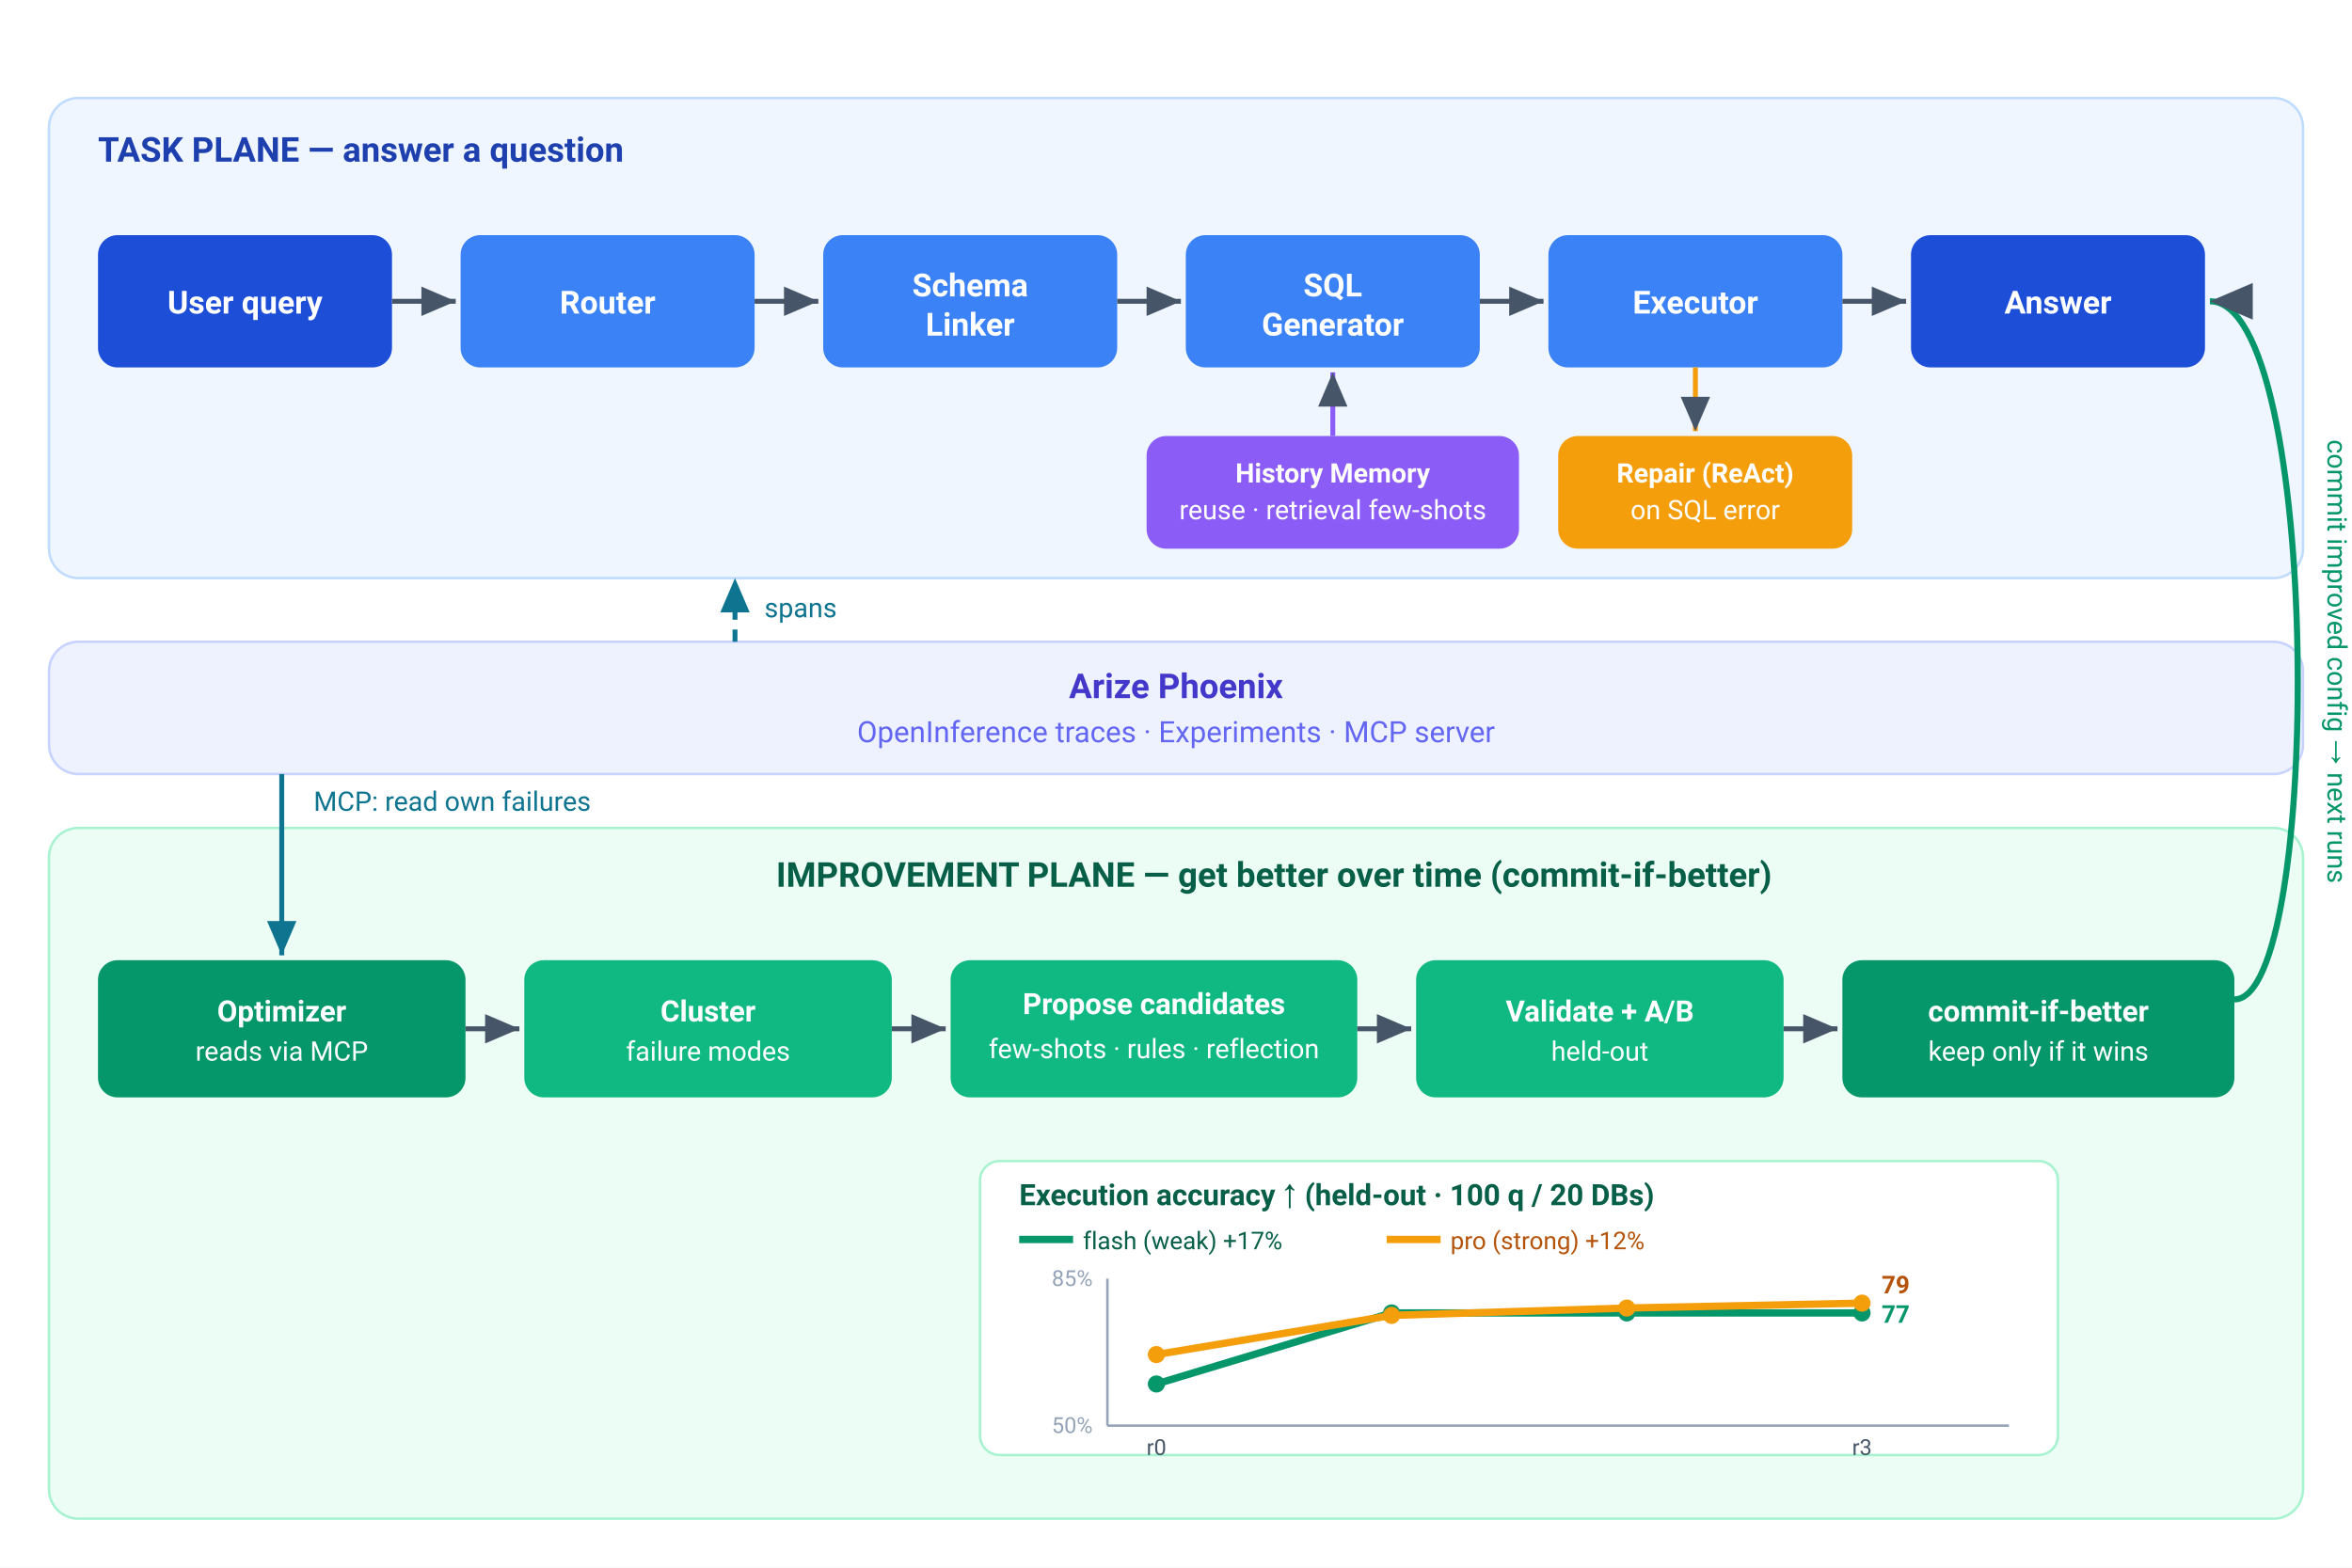
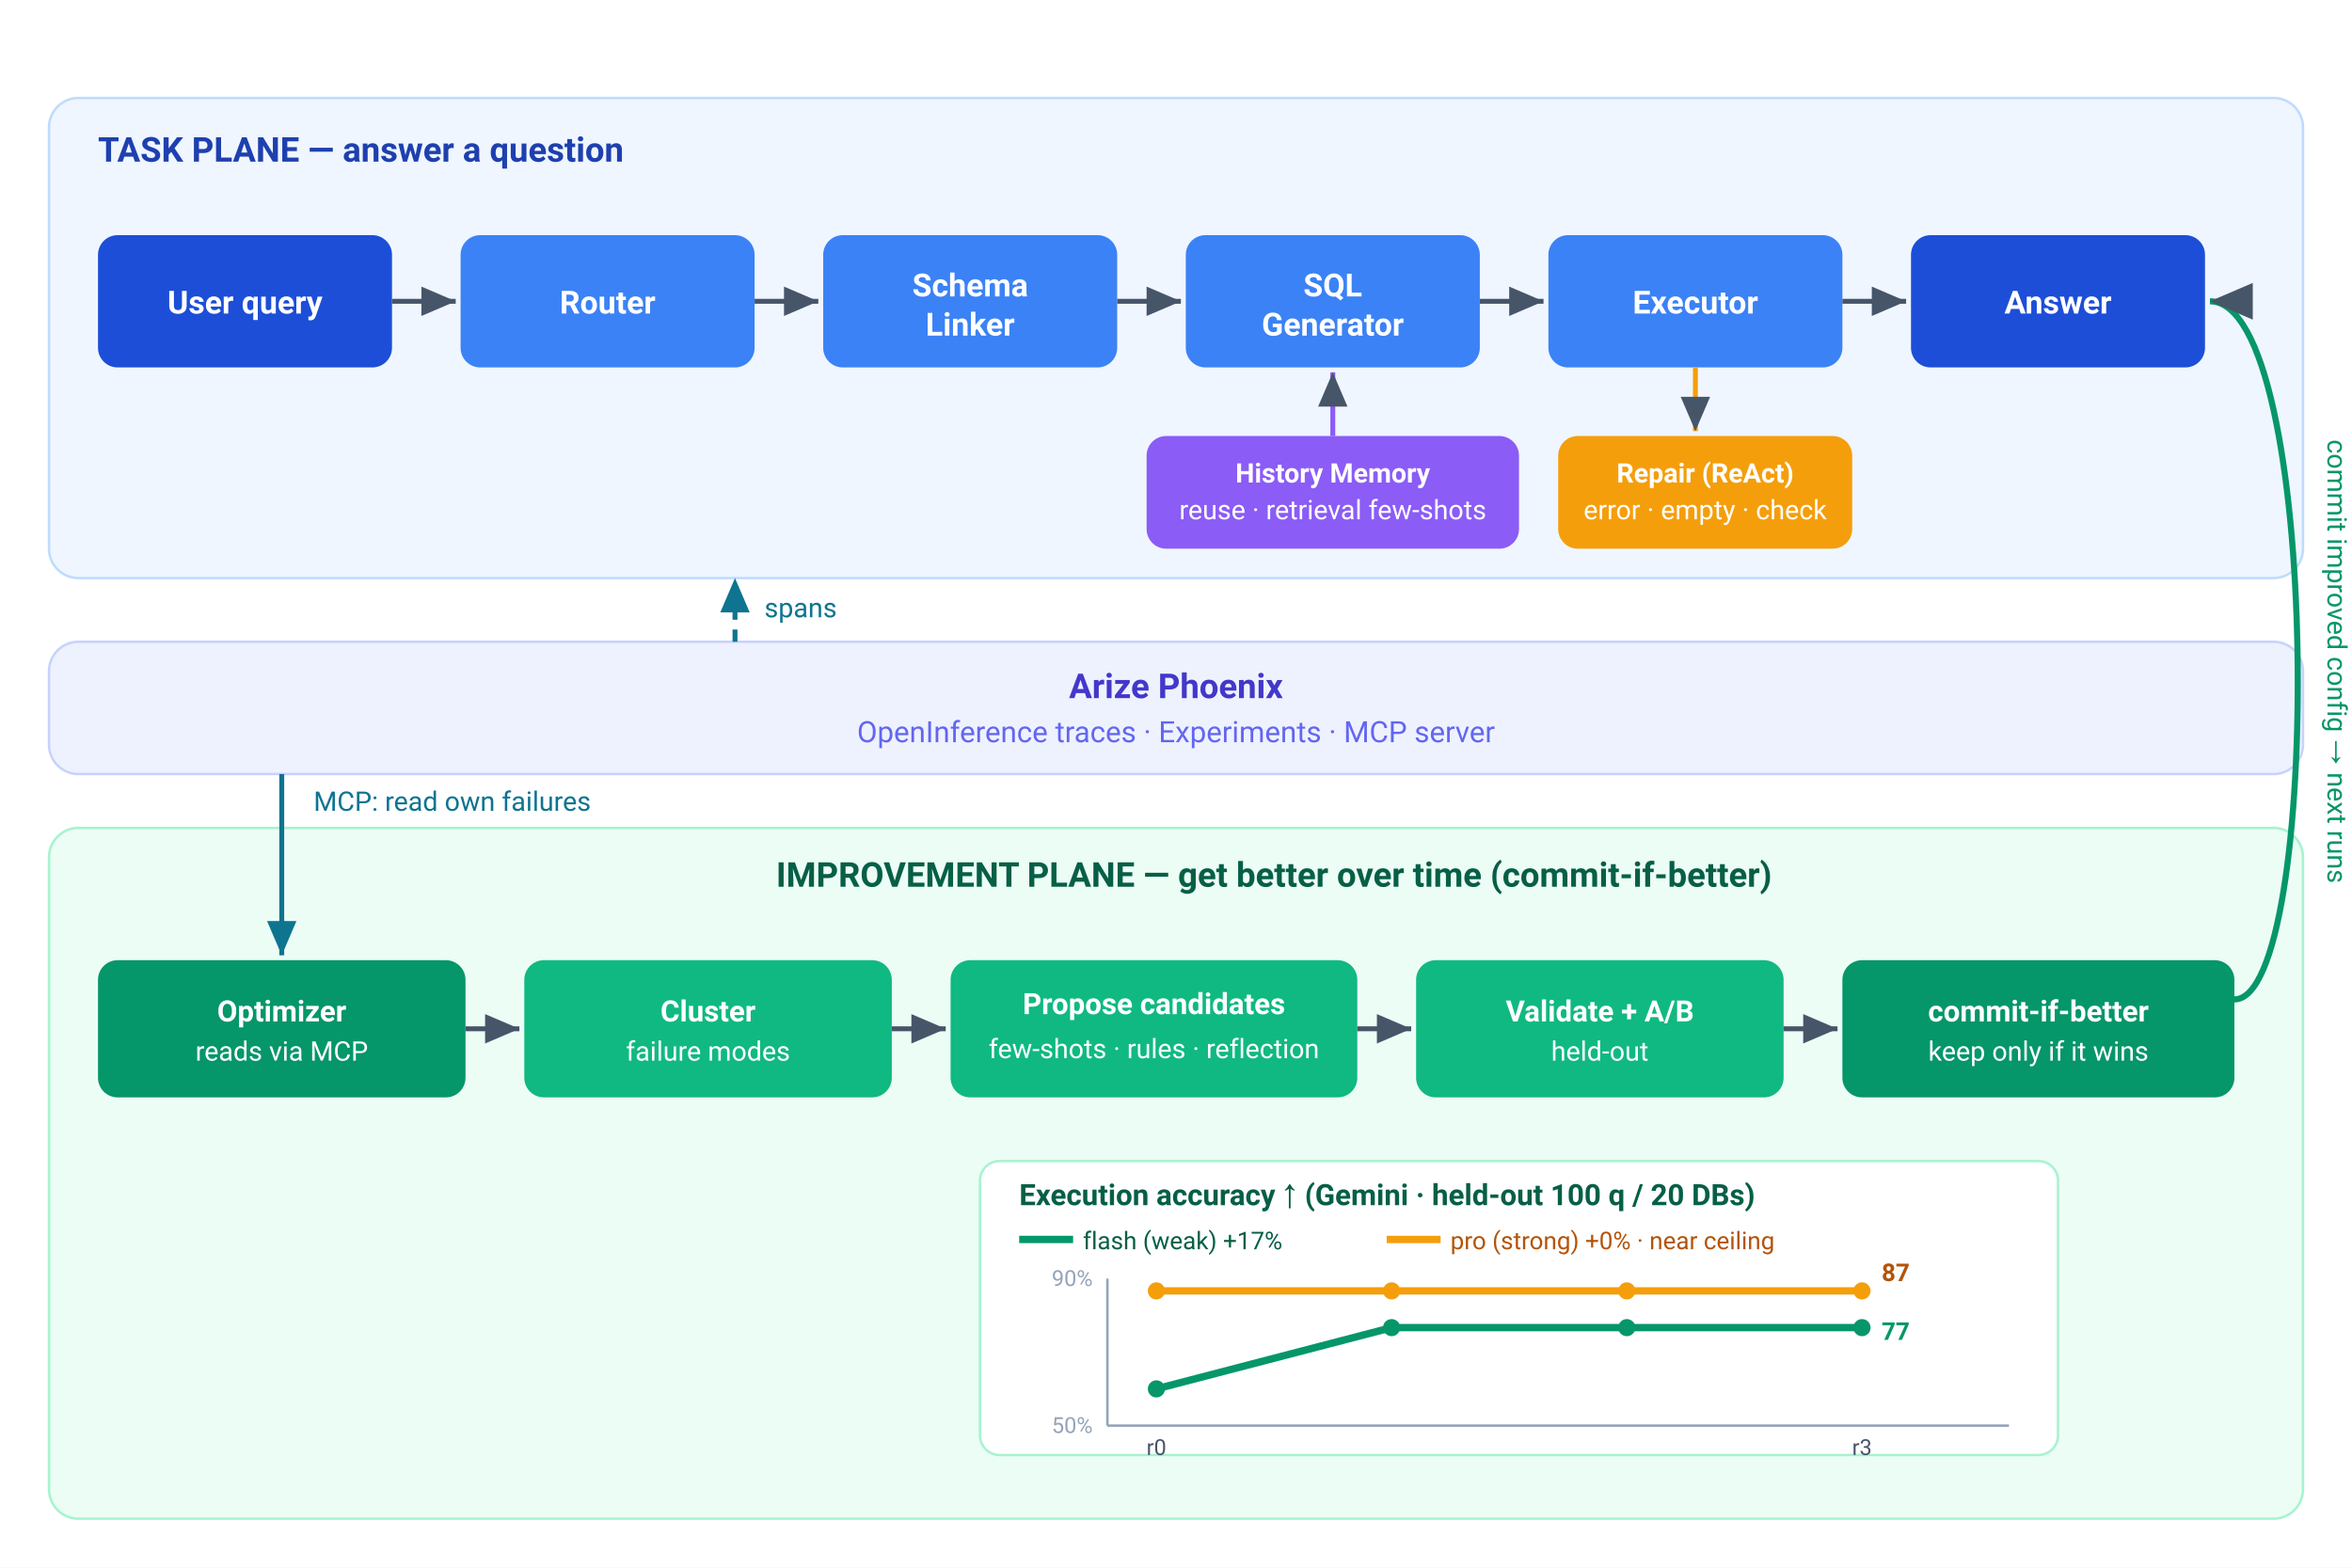
<svg xmlns="http://www.w3.org/2000/svg" width="960" height="640" viewBox="0 0 960 640" font-family="-apple-system, Segoe UI, Roboto, Helvetica, Arial, sans-serif">
  <defs>
    <marker id="arr" markerWidth="9" markerHeight="9" refX="7" refY="3" orient="auto">
      <path d="M0,0 L7,3 L0,6 Z" fill="#475569" />
    </marker>
    <marker id="arrL" markerWidth="9" markerHeight="9" refX="7" refY="3" orient="auto">
      <path d="M0,0 L7,3 L0,6 Z" fill="#0e7490" />
    </marker>
  </defs>
  <rect x="0" y="0" width="960" height="640" fill="#ffffff" />
  <rect x="20" y="40" width="920" height="196" rx="12" fill="#eff6ff" stroke="#bfdbfe" />
  <text x="40" y="66" font-size="14" font-weight="700" fill="#1e40af">TASK PLANE — answer a question</text>
  <g font-size="13" font-weight="600" fill="#ffffff" text-anchor="middle">
    <rect x="40" y="96" width="120" height="54" rx="8" fill="#1d4ed8" />
    <text x="100" y="128">User query</text>
    <rect x="188" y="96" width="120" height="54" rx="8" fill="#3b82f6" />
    <text x="248" y="128">Router</text>
    <rect x="336" y="96" width="120" height="54" rx="8" fill="#3b82f6" />
    <text x="396" y="121">Schema</text>
    <text x="396" y="137">Linker</text>
    <rect x="484" y="96" width="120" height="54" rx="8" fill="#3b82f6" />
    <text x="544" y="121">SQL</text>
    <text x="544" y="137">Generator</text>
    <rect x="632" y="96" width="120" height="54" rx="8" fill="#3b82f6" />
    <text x="692" y="128">Executor</text>
    <rect x="780" y="96" width="120" height="54" rx="8" fill="#1d4ed8" />
    <text x="840" y="128">Answer</text>
  </g>
  <g stroke="#475569" stroke-width="2" marker-end="url(#arr)" fill="none">
    <path d="M160,123 L186,123" />
    <path d="M308,123 L334,123" />
    <path d="M456,123 L482,123" />
    <path d="M604,123 L630,123" />
    <path d="M752,123 L778,123" />
  </g>
  <g font-size="11" fill="#ffffff" text-anchor="middle">
    <rect x="468" y="178" width="152" height="46" rx="8" fill="#8b5cf6" />
    <text x="544" y="197" font-weight="600">History Memory</text>
    <text x="544" y="212">reuse · retrieval few-shots</text>
    <rect x="636" y="178" width="120" height="46" rx="8" fill="#f59e0b" />
    <text x="696" y="197" font-weight="600">Repair (ReAct)</text>
-     <text x="696" y="212">on SQL error</text>
+     <text x="696" y="212">error · empty · check</text>
  </g>
  <g stroke="#8b5cf6" stroke-width="2" marker-end="url(#arr)" fill="none">
    <path d="M544,178 L544,152" />
  </g>
  <g stroke="#f59e0b" stroke-width="2" marker-end="url(#arr)" fill="none">
    <path d="M692,150 L692,176" />
  </g>
  <rect x="20" y="262" width="920" height="54" rx="12" fill="#eef2ff" stroke="#c7d2fe" />
  <text x="480" y="285" text-anchor="middle" font-size="14" font-weight="700" fill="#4338ca">Arize Phoenix</text>
  <text x="480" y="303" text-anchor="middle" font-size="12" fill="#6366f1">OpenInference traces  ·  Experiments  ·  MCP server</text>
  <g stroke="#0e7490" stroke-width="2" stroke-dasharray="5 4" marker-end="url(#arrL)" fill="none">
    <path d="M300,262 L300,236" />
  </g>
  <text x="312" y="252" font-size="11" fill="#0e7490">spans</text>
  <rect x="20" y="338" width="920" height="282" rx="12" fill="#ecfdf5" stroke="#a7f3d0" />
  <text x="520" y="362" text-anchor="middle" font-size="14" font-weight="700" fill="#065f46">IMPROVEMENT PLANE — get better over time (commit-if-better)</text>
  <g font-size="12" font-weight="600" fill="#ffffff" text-anchor="middle">
    <rect x="40" y="392" width="150" height="56" rx="8" fill="#059669" />
    <text x="115" y="417">Optimizer</text>
    <text x="115" y="433" font-size="11" font-weight="400">reads via MCP</text>
    <rect x="214" y="392" width="150" height="56" rx="8" fill="#10b981" />
    <text x="289" y="417">Cluster</text>
    <text x="289" y="433" font-size="11" font-weight="400">failure modes</text>
    <rect x="388" y="392" width="166" height="56" rx="8" fill="#10b981" />
    <text x="471" y="414">Propose candidates</text>
    <text x="471" y="432" font-size="11" font-weight="400">few-shots · rules · reflection</text>
    <rect x="578" y="392" width="150" height="56" rx="8" fill="#10b981" />
    <text x="653" y="417">Validate + A/B</text>
    <text x="653" y="433" font-size="11" font-weight="400">held-out</text>
    <rect x="752" y="392" width="160" height="56" rx="8" fill="#059669" />
    <text x="832" y="417">commit-if-better</text>
    <text x="832" y="433" font-size="11" font-weight="400">keep only if it wins</text>
  </g>
  <g stroke="#475569" stroke-width="2" marker-end="url(#arr)" fill="none">
    <path d="M190,420 L212,420" />
    <path d="M364,420 L386,420" />
    <path d="M554,420 L576,420" />
    <path d="M728,420 L750,420" />
  </g>
  <g stroke="#0e7490" stroke-width="2" marker-end="url(#arrL)" fill="none">
    <path d="M115,316 L115,390" />
  </g>
  <text x="128" y="331" font-size="11" fill="#0e7490">MCP: read own failures</text>
  <g>
    <rect x="400" y="474" width="440" height="120" rx="8" fill="#ffffff" stroke="#a7f3d0" />
-     <text x="416" y="492" font-size="12" font-weight="700" fill="#065f46">Execution accuracy ↑ (held-out · 100 q / 20 DBs)</text>
+     <text x="416" y="492" font-size="12" font-weight="700" fill="#065f46">Execution accuracy ↑ (Gemini · held-out 100 q / 20 DBs)</text>
    <line x1="416" y1="506" x2="438" y2="506" stroke="#059669" stroke-width="3" />
    <text x="442" y="510" font-size="10" fill="#065f46">flash (weak) +17%</text>
    <line x1="566" y1="506" x2="588" y2="506" stroke="#f59e0b" stroke-width="3" />
-     <text x="592" y="510" font-size="10" fill="#b45309">pro (strong) +12%</text>
+     <text x="592" y="510" font-size="10" fill="#b45309">pro (strong) +0% · near ceiling</text>
    <line x1="452" y1="522" x2="452" y2="582" stroke="#94a3b8" />
    <line x1="452" y1="582" x2="820" y2="582" stroke="#94a3b8" />
-     <text x="446" y="525" font-size="9" fill="#94a3b8" text-anchor="end">85%</text>
+     <text x="446" y="525" font-size="9" fill="#94a3b8" text-anchor="end">90%</text>
    <text x="446" y="585" font-size="9" fill="#94a3b8" text-anchor="end">50%</text>
-     <polyline points="472,565 568,536 664,536 760,536" fill="none" stroke="#059669" stroke-width="3" />
+     <polyline points="472,567 568,542 664,542 760,542" fill="none" stroke="#059669" stroke-width="3" />
    <g fill="#059669">
-       <circle cx="472" cy="565" r="3.5" />
-       <circle cx="568" cy="536" r="3.5" />
-       <circle cx="664" cy="536" r="3.5" />
-       <circle cx="760" cy="536" r="3.5" />
+       <circle cx="472" cy="567" r="3.5" />
+       <circle cx="568" cy="542" r="3.5" />
+       <circle cx="664" cy="542" r="3.5" />
+       <circle cx="760" cy="542" r="3.5" />
    </g>
-     <polyline points="472,553 568,537 664,534 760,532" fill="none" stroke="#f59e0b" stroke-width="3" />
+     <polyline points="472,527 568,527 664,527 760,527" fill="none" stroke="#f59e0b" stroke-width="3" />
    <g fill="#f59e0b">
-       <circle cx="472" cy="553" r="3.5" />
-       <circle cx="568" cy="537" r="3.5" />
-       <circle cx="664" cy="534" r="3.5" />
-       <circle cx="760" cy="532" r="3.5" />
+       <circle cx="472" cy="527" r="3.5" />
+       <circle cx="568" cy="527" r="3.5" />
+       <circle cx="664" cy="527" r="3.5" />
+       <circle cx="760" cy="527" r="3.5" />
    </g>
-     <text x="768" y="540" font-size="10" fill="#059669" font-weight="700">77</text>
-     <text x="768" y="528" font-size="10" fill="#b45309" font-weight="700">79</text>
+     <text x="768" y="547" font-size="10" fill="#059669" font-weight="700">77</text>
+     <text x="768" y="523" font-size="10" fill="#b45309" font-weight="700">87</text>
    <text x="472" y="594" font-size="9" fill="#475569" text-anchor="middle">r0</text>
    <text x="760" y="594" font-size="9" fill="#475569" text-anchor="middle">r3</text>
  </g>
  <path d="M912,408 C 948,408 948,123 902,123" fill="none" stroke="#059669" stroke-width="2.5" marker-end="url(#arr)" />
  <text x="950" y="270" font-size="11" fill="#059669" text-anchor="middle" transform="rotate(90 950 270)">commit improved config → next runs</text>
</svg>
